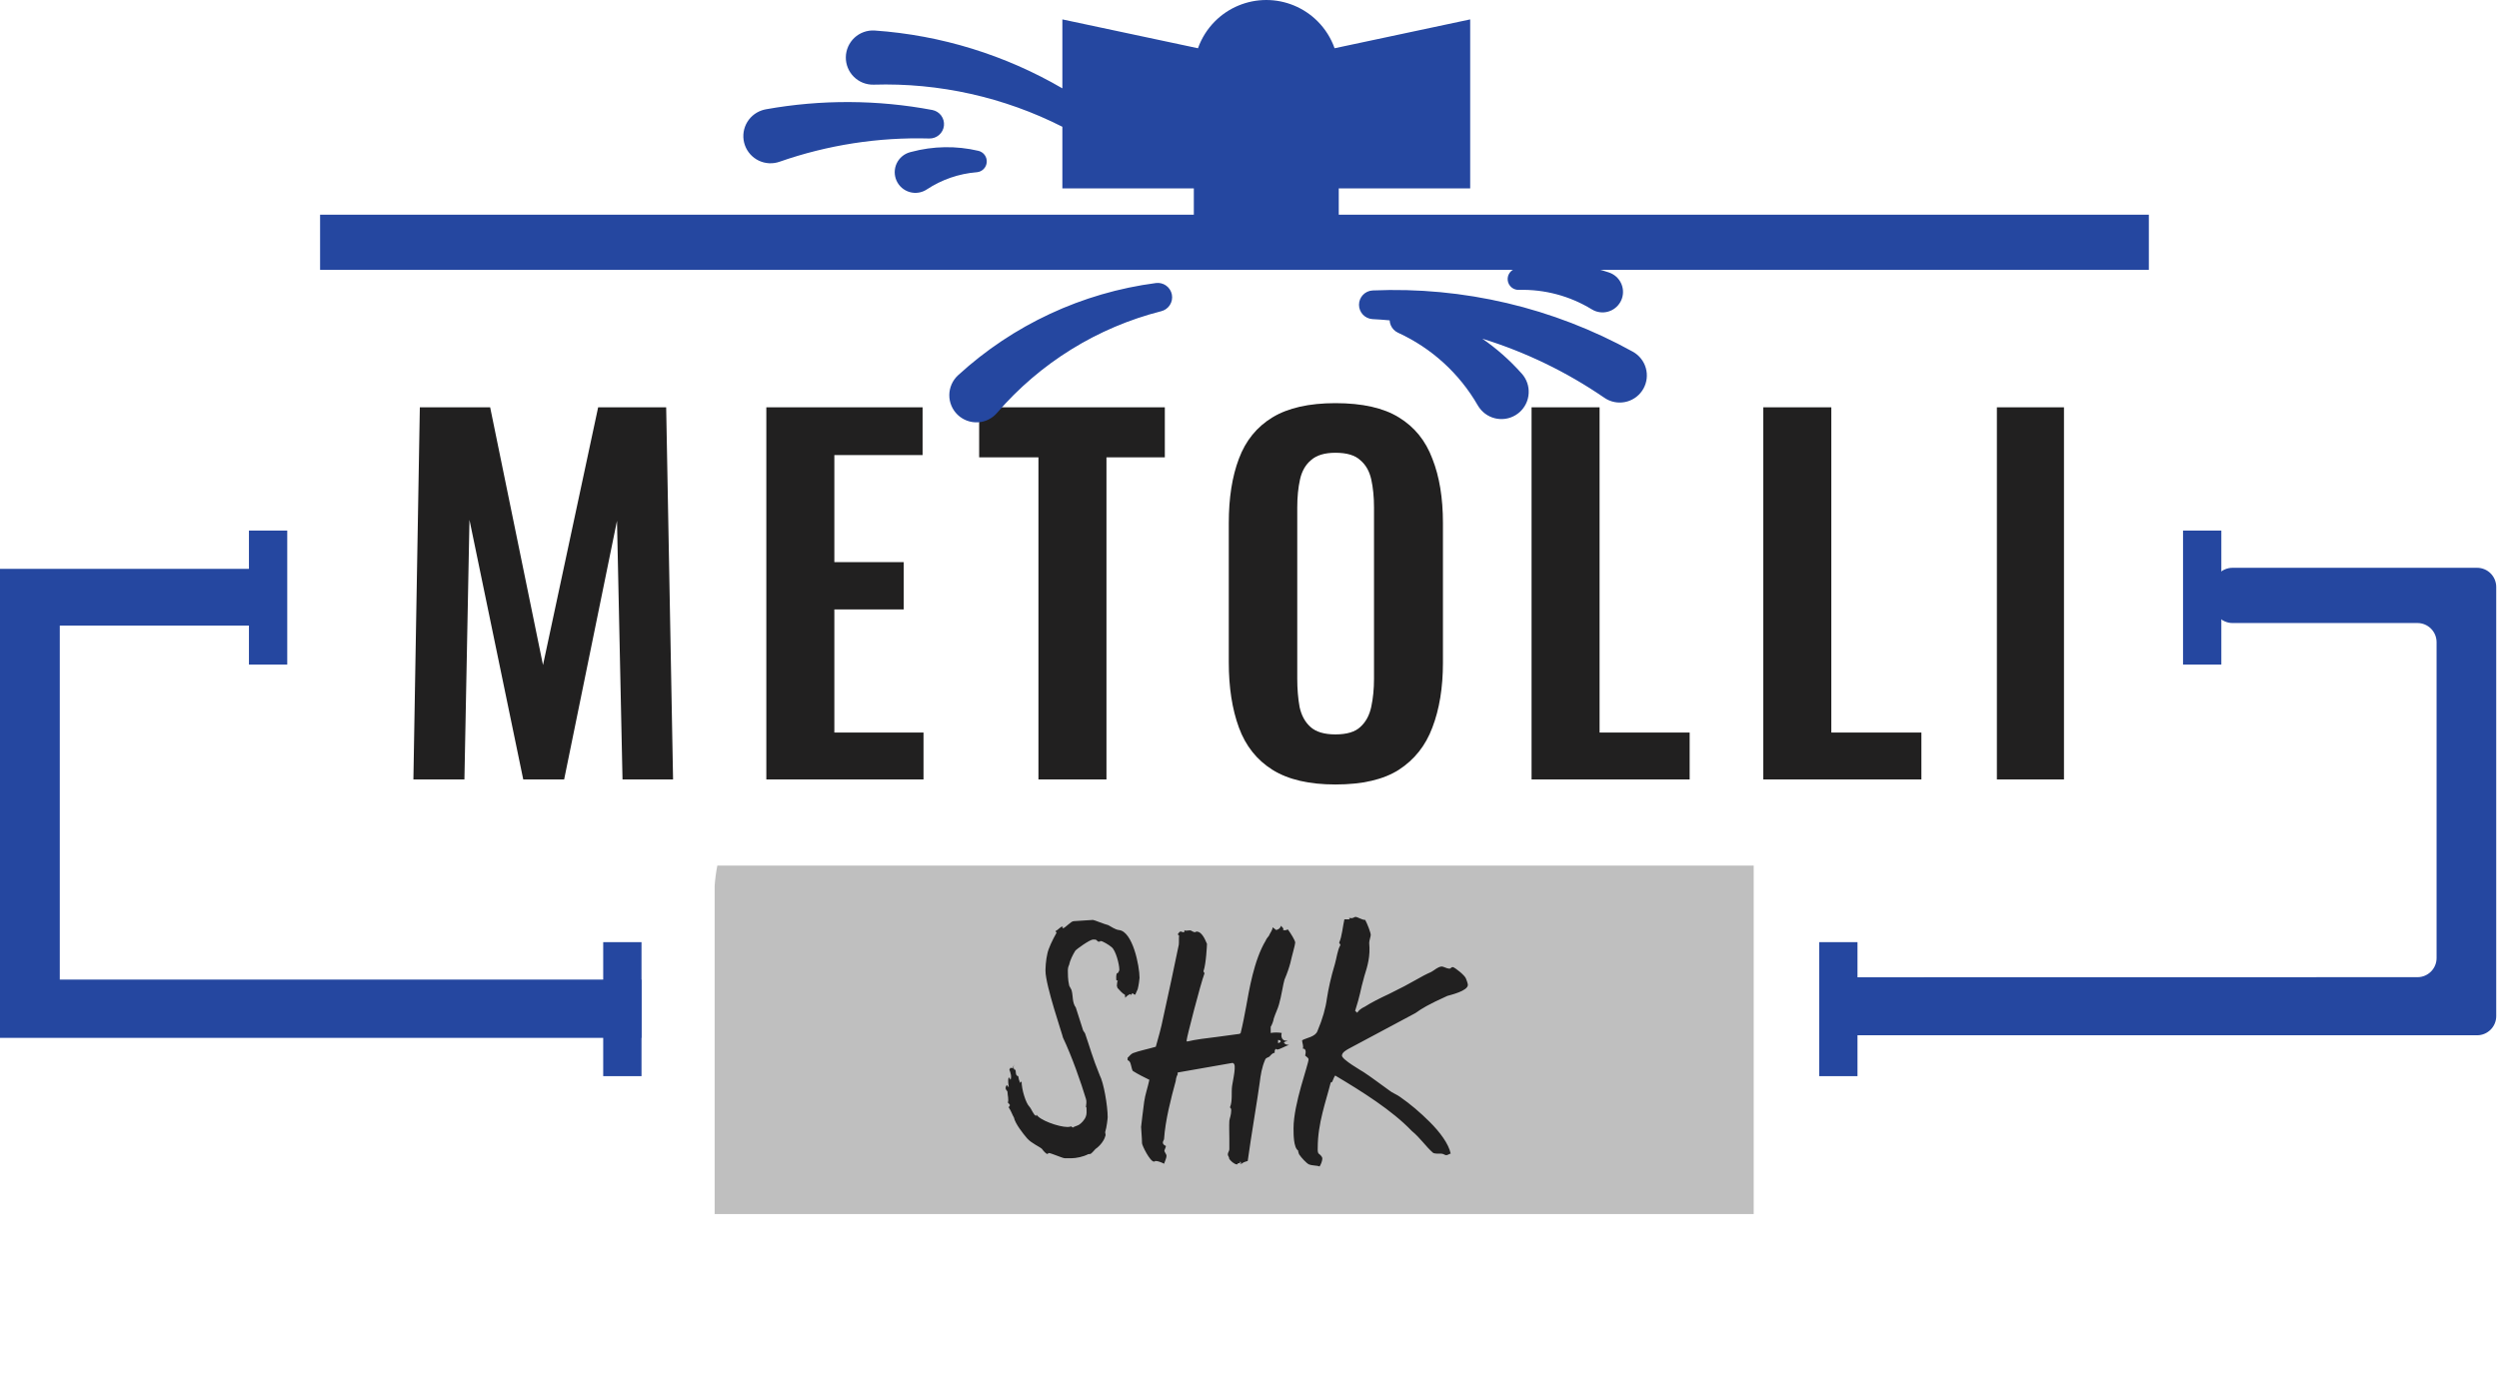
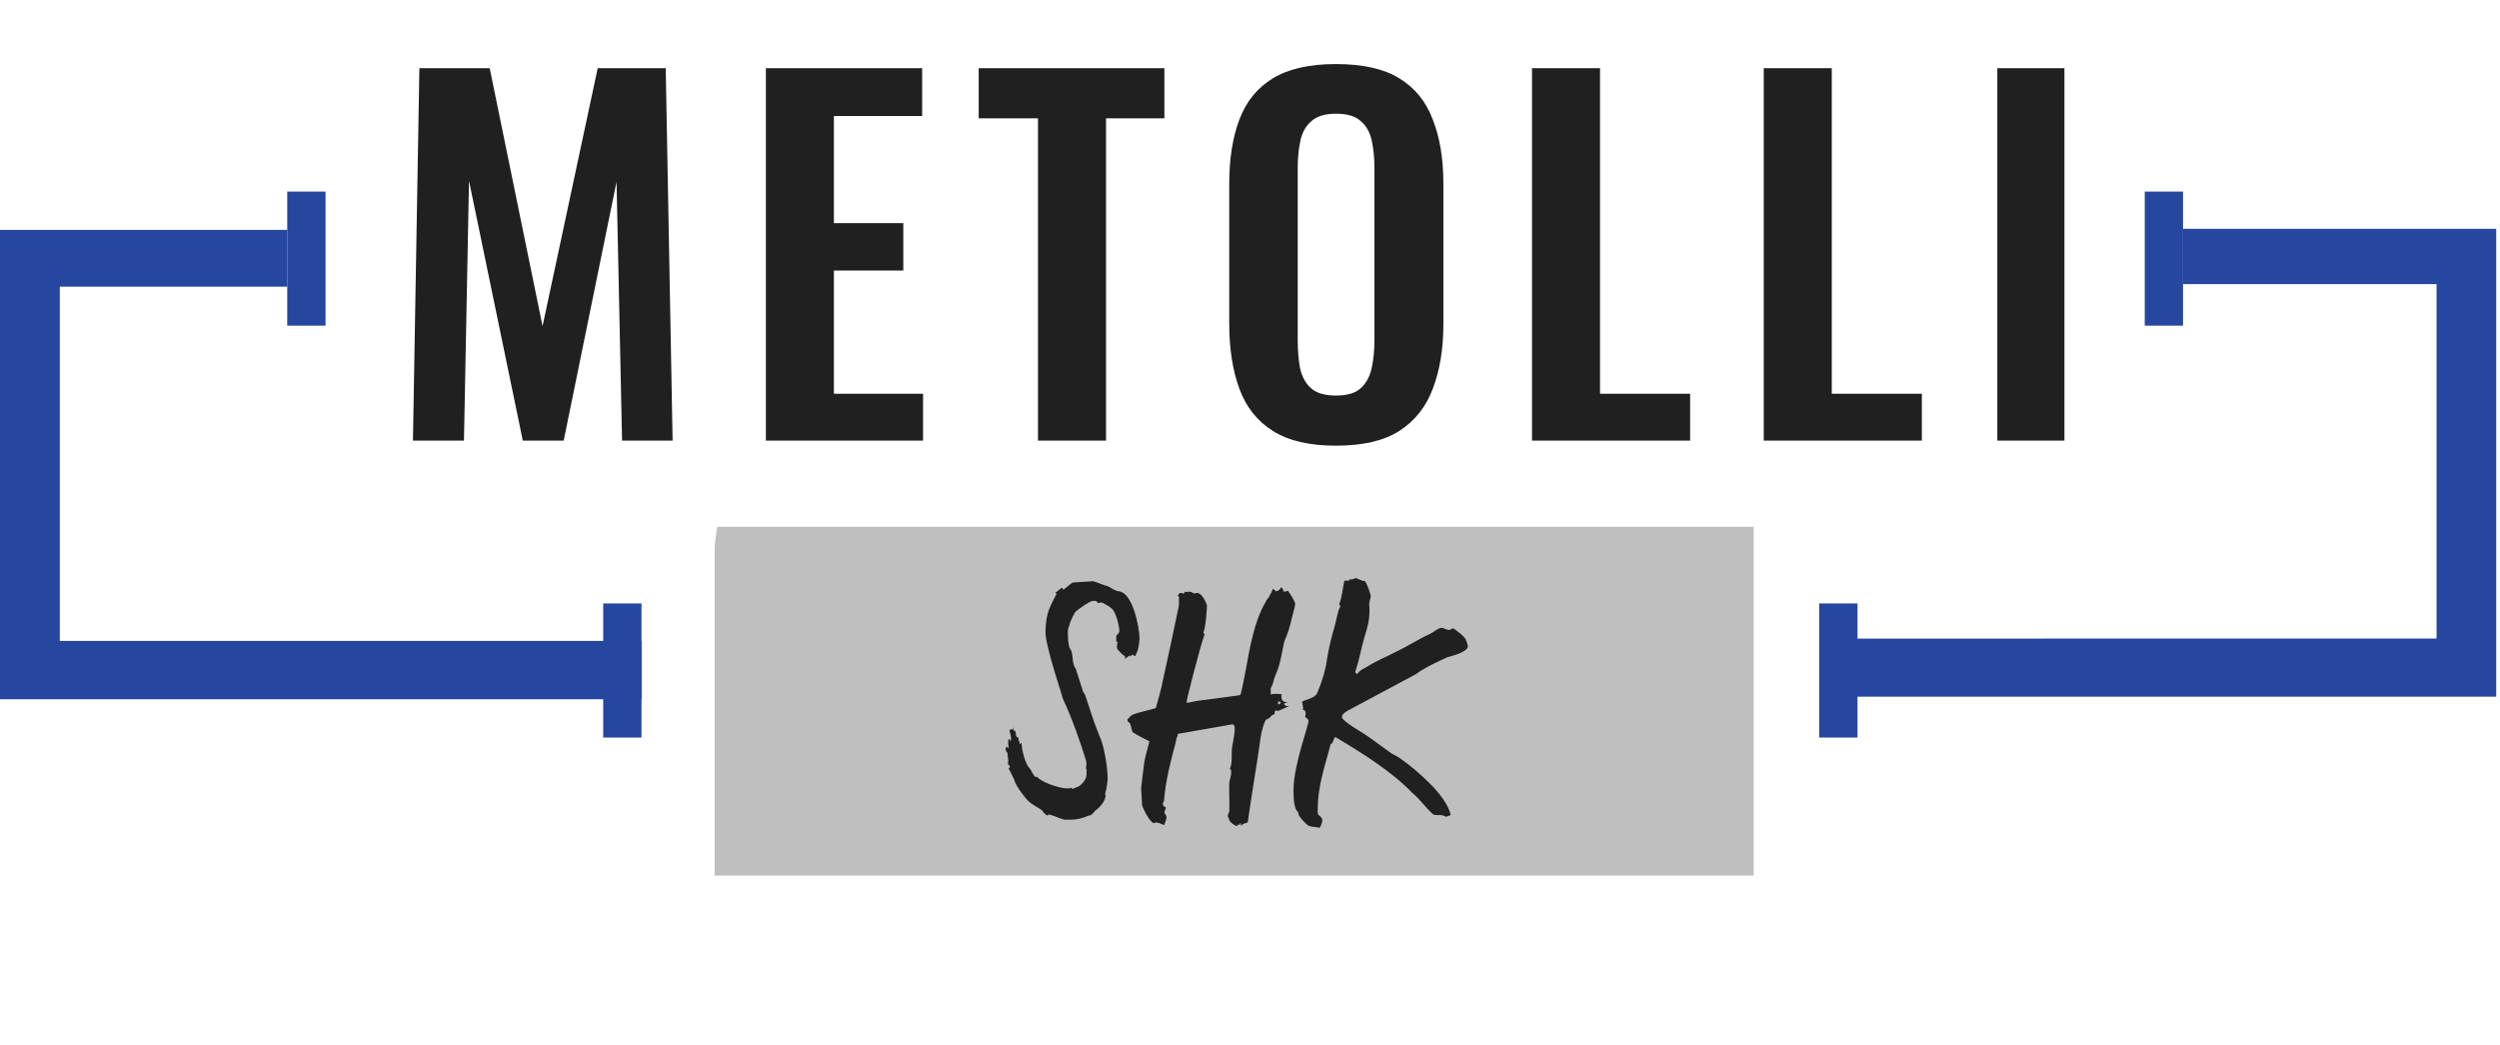
- <svg xmlns="http://www.w3.org/2000/svg" width="261" height="145" viewBox="0 0 261 145" fill="none">
-   <path d="M74.64 126.841C74.64 115.181 74.64 103.841 74.64 92.541C74.689 91.832 74.783 91.127 74.92 90.431H183.16V126.841H74.64Z" fill="#BFBFBF" />
-   <path d="M224.43 22.431V28.191H33.43V22.431H224.43Z" fill="#2547A0" />
-   <path d="M6.244 102.343V65.359H26.221V59.431H0V108.431H67V102.343H6.244Z" fill="#2547A0" />
-   <path d="M192.43 102.101C191.325 102.101 190.43 102.996 190.43 104.101V106.161C190.43 107.265 191.326 108.161 192.43 108.161H258.71C259.815 108.161 260.71 107.265 260.71 106.161V61.321C260.71 60.216 259.815 59.321 258.71 59.321H233.17C232.066 59.321 231.17 60.216 231.17 61.321V63.091C231.17 64.195 232.066 65.091 233.17 65.091H252.48C253.585 65.091 254.48 65.986 254.48 67.091V100.091C254.48 101.196 253.585 102.091 252.481 102.091L192.43 102.101Z" fill="#2547A0" />
-   <path d="M43.176 81.431L43.848 42.551H51.192L56.712 69.479L62.472 42.551H69.576L70.296 81.431H65.016L64.44 54.407L58.92 81.431H54.648L49.032 54.311L48.504 81.431H43.176ZM80.037 81.431V42.551H96.357V47.543H87.141V58.727H94.389V63.671H87.141V76.535H96.453V81.431H80.037ZM108.457 81.431V47.783H102.265V42.551H121.657V47.783H115.561V81.431H108.457ZM139.472 81.959C136.72 81.959 134.528 81.447 132.896 80.423C131.264 79.399 130.096 77.927 129.392 76.007C128.688 74.087 128.336 71.815 128.336 69.191V54.647C128.336 52.023 128.688 49.783 129.392 47.927C130.096 46.039 131.264 44.599 132.896 43.607C134.528 42.615 136.72 42.119 139.472 42.119C142.288 42.119 144.496 42.615 146.096 43.607C147.728 44.599 148.896 46.039 149.6 47.927C150.336 49.783 150.704 52.023 150.704 54.647V69.239C150.704 71.831 150.336 74.087 149.6 76.007C148.896 77.895 147.728 79.367 146.096 80.423C144.496 81.447 142.288 81.959 139.472 81.959ZM139.472 76.727C140.656 76.727 141.52 76.471 142.064 75.959C142.64 75.447 143.024 74.743 143.216 73.847C143.408 72.951 143.504 71.975 143.504 70.919V53.015C143.504 51.927 143.408 50.951 143.216 50.087C143.024 49.223 142.64 48.551 142.064 48.071C141.52 47.559 140.656 47.303 139.472 47.303C138.352 47.303 137.504 47.559 136.928 48.071C136.352 48.551 135.968 49.223 135.776 50.087C135.584 50.951 135.488 51.927 135.488 53.015V70.919C135.488 71.975 135.568 72.951 135.728 73.847C135.92 74.743 136.304 75.447 136.88 75.959C137.456 76.471 138.32 76.727 139.472 76.727ZM159.959 81.431V42.551H167.063V76.535H176.471V81.431H159.959ZM184.162 81.431V42.551H191.266V76.535H200.674V81.431H184.162ZM208.558 81.431V42.551H215.566V81.431H208.558Z" fill="#212020" />
-   <path d="M119.016 102.159C119.016 102.287 118.92 102.991 118.824 103.343C118.792 103.439 118.664 103.663 118.568 103.919C118.472 103.919 118.376 103.855 118.28 103.759L118.024 104.047H118.056C118.056 104.015 118.056 103.983 118.088 103.951V103.919C118.088 103.887 118.088 103.887 118.056 103.855C117.8 103.951 117.672 104.079 117.512 104.239C117.512 104.111 117.512 104.015 117.48 103.919C117.256 103.823 116.936 103.471 116.712 103.215L116.648 102.991C116.68 102.863 116.648 102.607 116.744 102.447H116.68C116.616 102.447 116.584 102.415 116.584 102.351C116.584 102.191 116.552 101.903 116.648 101.679C116.68 101.647 116.744 101.711 116.776 101.615L116.872 101.455C116.84 101.359 116.904 101.519 116.904 101.295C116.904 100.719 116.52 99.279 116.104 98.959C115.816 98.703 115.144 98.319 114.984 98.319C114.76 98.319 115.016 98.383 114.792 98.383C114.568 98.383 114.6 98.223 114.472 98.191C114.44 98.159 114.344 98.159 114.152 98.159C113.832 98.159 112.392 99.183 112.296 99.343C112.04 99.759 111.752 100.335 111.656 100.815C111.56 101.007 111.528 101.199 111.528 101.423C111.528 101.647 111.528 102.415 111.656 102.895C111.656 103.055 111.912 103.311 111.944 103.567C112.072 104.047 111.976 104.751 112.36 105.263L113.096 107.567C113.096 107.663 113.224 107.791 113.32 107.951C113.832 109.423 114.088 110.447 114.856 112.335C115.272 113.103 115.688 115.535 115.688 116.719C115.688 116.847 115.592 117.743 115.432 118.255C115.4 118.383 115.528 118.543 115.432 118.703C115.336 119.119 114.92 119.695 114.408 120.047C114.312 120.143 114.12 120.399 113.896 120.559C113.864 120.559 113.736 120.559 113.64 120.591C113.16 120.847 112.392 121.007 111.912 121.007H111.208C110.984 121.007 109.768 120.463 109.544 120.463C109.32 120.463 109.608 120.559 109.384 120.559C109.256 120.559 108.936 120.207 108.84 120.047C108.584 119.791 107.752 119.471 107.272 118.927C106.856 118.447 106.024 117.391 105.896 116.751C105.736 116.495 105.608 116.079 105.352 115.695C105.352 115.599 105.544 115.503 105.448 115.407C105.416 115.343 105.352 115.279 105.256 115.183C105.384 114.927 105.224 114.383 105.224 114.095C105.224 113.935 105.032 113.903 105.032 113.679C105.032 113.455 105.128 113.487 105.128 113.359C105.224 113.359 105.192 113.487 105.352 113.583C105.352 113.295 105.224 112.975 105.352 112.559C105.384 112.559 105.448 112.655 105.544 112.815C105.672 112.463 105.544 112.079 105.416 111.727C105.544 111.727 105.384 111.567 105.608 111.567C105.832 111.567 105.672 111.631 105.8 111.631C105.8 111.407 105.928 111.247 105.928 110.991C105.928 111.215 105.8 111.407 105.896 111.663C105.928 111.791 105.992 111.727 106.024 111.759C106.152 111.855 105.992 112.399 106.344 112.431C106.376 112.655 106.44 112.879 106.536 113.135L106.696 112.975C106.696 113.839 107.144 115.247 107.496 115.599C107.72 115.823 107.976 116.559 108.2 116.559C108.36 116.559 108.232 116.495 108.232 116.399C108.488 117.007 110.568 117.743 111.496 117.743C111.656 117.743 111.784 117.711 111.88 117.679L112.04 117.807C112.136 117.711 112.52 117.615 112.68 117.519C112.936 117.359 113.288 117.007 113.416 116.623C113.512 116.367 113.48 116.079 113.48 115.823C113.48 115.599 113.416 115.695 113.416 115.663C113.448 115.407 113.512 115.055 113.416 114.799C112.904 113.103 111.944 110.351 111.016 108.399C111.016 108.239 109.192 102.959 109.192 101.423C109.192 101.391 109.192 101.135 109.224 100.719C109.256 100.303 109.32 99.951 109.384 99.663C109.48 99.119 109.928 98.191 110.344 97.455C110.344 97.359 110.248 97.391 110.248 97.263C110.504 97.167 110.76 96.815 110.92 96.815C111.144 96.815 110.856 96.975 111.016 96.975C111.24 96.975 111.848 96.239 112.136 96.239C112.808 96.207 113.928 96.111 114.152 96.111C114.28 96.111 115.336 96.559 115.752 96.655C116.008 96.783 116.488 97.135 116.872 97.167C118.312 97.327 119.016 100.943 119.016 102.159ZM135.274 98.479C135.274 98.703 134.922 99.887 134.762 100.623C134.634 101.103 134.442 101.679 134.154 102.351C134.026 102.735 133.834 104.079 133.578 104.943C133.482 105.327 133.194 105.903 133.034 106.415C133.002 106.639 132.874 107.023 132.714 107.279V107.919C133.098 107.855 133.482 107.855 133.866 107.919C133.738 108.335 133.93 108.815 134.474 108.719C134.346 108.815 134.186 108.815 134.09 108.911C134.154 109.071 134.346 109.167 134.634 109.167C134.218 109.295 133.642 109.647 133.418 109.647C133.258 109.647 133.322 109.583 133.226 109.583L133.13 109.775C133.162 109.871 133.066 109.999 133.162 109.999C132.906 109.967 132.682 110.287 132.586 110.383C132.49 110.479 132.234 110.479 132.138 110.703C131.786 111.503 131.658 112.335 131.562 113.135C131.37 114.607 130.698 118.511 130.314 121.295C129.962 121.391 129.738 121.487 129.61 121.647C129.61 121.551 129.642 121.455 129.546 121.359C129.482 121.391 129.482 121.487 129.514 121.647C129.514 121.551 129.61 121.519 129.386 121.519C129.162 121.519 129.386 121.647 129.162 121.647C128.938 121.647 128.458 121.263 128.362 121.007C128.394 120.847 128.234 120.815 128.234 120.591C128.234 120.431 128.394 120.239 128.394 120.079V118.959C128.394 118.415 128.362 117.647 128.394 117.103C128.426 116.847 128.586 116.463 128.586 116.079C128.586 115.951 128.618 115.823 128.458 115.695C128.746 115.023 128.586 114.127 128.682 113.455C128.778 112.943 128.938 112.015 128.938 111.855C128.938 111.727 129.066 111.023 128.682 111.055L123.018 112.047C122.986 112.079 122.986 112.111 122.986 112.175C122.986 112.207 122.986 112.207 123.018 112.207C122.922 112.367 122.826 112.591 122.794 112.943C122.314 114.703 121.706 117.039 121.578 118.991C121.578 119.087 121.45 119.215 121.45 119.375C121.45 119.503 121.546 119.631 121.77 119.727C121.77 119.855 121.61 120.143 121.61 120.239C121.642 120.399 121.834 120.591 121.834 120.751C121.834 120.975 121.674 121.295 121.578 121.583C121.354 121.455 120.938 121.295 120.714 121.295C120.49 121.295 120.746 121.359 120.522 121.359C120.106 121.359 119.274 119.663 119.274 119.439C119.274 118.895 119.178 117.967 119.178 117.743C119.178 117.615 119.402 115.887 119.498 115.119C119.594 114.383 119.882 113.583 120.042 112.815C119.53 112.559 118.922 112.271 118.314 111.887C118.25 111.791 118.186 111.567 118.122 111.279C118.058 110.959 117.93 110.799 117.77 110.767V110.511C117.898 110.415 118.058 110.159 118.314 110.031C118.986 109.775 119.85 109.615 120.714 109.359C121.002 108.335 121.258 107.471 121.514 106.191C122.026 103.919 122.634 101.007 123.114 98.703C123.146 98.447 123.114 98.031 123.146 97.743C123.114 97.743 123.114 97.743 123.114 97.711C123.018 97.679 123.05 97.679 123.018 97.583C123.146 97.487 123.114 97.327 123.338 97.327C123.562 97.327 123.338 97.391 123.562 97.391C123.786 97.391 123.69 97.295 123.69 97.167C123.786 97.295 124.042 97.199 124.298 97.199C124.426 97.199 124.618 97.391 124.778 97.391C125.002 97.391 124.81 97.327 124.97 97.327C125.642 97.327 125.994 98.543 126.058 98.607C126.058 98.767 125.962 100.719 125.706 101.423C125.674 101.455 125.706 101.551 125.802 101.679C125.354 102.895 123.946 108.399 123.946 108.623C123.946 108.847 123.882 108.687 123.978 108.815C124.906 108.591 126.058 108.463 127.082 108.335L129.45 108.015L129.514 107.983C129.514 107.983 129.546 107.951 129.578 107.919C129.802 107.023 129.994 105.999 130.154 105.135C130.442 103.567 130.954 100.303 132.202 98.255C132.234 98.127 132.394 97.935 132.522 97.775C132.618 97.519 132.938 97.135 132.906 96.879C133.002 96.975 133.162 97.039 133.29 97.167C133.578 97.071 133.674 97.007 133.802 96.719C133.93 96.943 134.122 96.975 133.994 97.135C134.122 97.231 134.282 97.199 134.506 97.103C134.794 97.487 135.274 98.255 135.274 98.479ZM133.77 108.783C133.706 108.687 133.61 108.655 133.482 108.655V108.975C133.578 108.975 133.77 108.879 133.77 108.783ZM153.307 102.895C153.307 103.535 151.483 103.951 151.163 104.047C149.115 104.975 148.507 105.359 147.835 105.839L140.891 109.551C140.667 109.679 140.155 109.935 140.155 110.287C140.155 110.703 142.235 111.887 142.427 112.015C143.163 112.495 144.091 113.199 145.115 113.935C145.371 114.159 145.947 114.383 146.235 114.607C147.291 115.343 148.315 116.207 149.339 117.231C150.363 118.255 151.291 119.471 151.515 120.527C151.355 120.527 151.259 120.687 151.035 120.687C150.907 120.687 150.747 120.527 150.523 120.527C150.299 120.527 149.819 120.559 149.659 120.431C148.891 119.759 148.347 118.895 147.451 118.159C145.403 116.015 142.299 114.063 139.451 112.367C139.355 112.463 139.227 112.815 139.131 113.039C139.067 113.039 139.003 113.071 138.971 113.135C138.491 115.055 137.627 117.359 137.627 119.887C137.627 120.047 137.595 120.271 137.691 120.495C137.819 120.591 138.107 120.815 138.107 121.039C138.107 121.263 137.979 121.615 137.819 121.871C137.563 121.743 137.115 121.807 136.699 121.647C136.443 121.519 135.931 120.975 135.675 120.591C135.675 120.559 135.579 120.367 135.579 120.207C135.099 119.887 135.099 118.511 135.099 117.871C135.099 115.311 136.667 111.215 136.667 110.671C136.667 110.543 136.443 110.383 136.315 110.287C136.315 110.191 136.539 109.551 136.059 109.551C136.187 109.327 135.995 108.975 135.995 108.687C136.411 108.431 137.371 108.335 137.595 107.727C138.139 106.447 138.459 105.295 138.587 104.303C138.747 103.279 139.003 102.095 139.419 100.719C139.579 100.175 139.707 99.215 139.963 98.799C140.059 98.671 139.867 98.575 139.867 98.479C140.155 97.871 140.251 96.719 140.411 96.047H140.859C140.987 96.047 140.987 95.983 140.891 95.887C141.307 96.015 141.435 95.791 141.563 95.791C141.787 95.791 142.235 96.111 142.587 96.111C142.843 96.591 143.163 97.455 143.163 97.679C143.163 97.839 143.003 98.255 143.003 98.511C143.131 99.919 142.843 100.879 142.491 101.999C142.267 102.767 142.139 103.375 142.043 103.791C141.947 104.207 141.787 104.815 141.531 105.615L141.755 105.807C141.883 105.583 142.139 105.359 142.555 105.167C143.195 104.751 144.155 104.271 145.051 103.855C146.299 103.247 147.195 102.767 147.803 102.415C148.411 102.063 148.955 101.775 149.467 101.551C149.691 101.455 150.203 100.975 150.587 100.975C150.747 100.975 151.131 101.199 151.355 101.199C151.579 101.199 151.515 101.039 151.739 101.039C151.899 101.039 153.019 101.903 153.115 102.255C153.147 102.351 153.307 102.735 153.307 102.895Z" fill="#212020" />
-   <rect x="228" y="55.431" width="4" height="14" fill="#2547A0" />
-   <rect x="26" y="55.431" width="4" height="14" fill="#2547A0" />
-   <rect x="63" y="98.431" width="4" height="14" fill="#2547A0" />
-   <rect x="190" y="98.431" width="4" height="14" fill="#2547A0" />
-   <path fill-rule="evenodd" clip-rule="evenodd" d="M120.73 29.57C121.109 29.522 121.493 29.619 121.802 29.844C122.111 30.068 122.322 30.403 122.394 30.778C122.465 31.154 122.391 31.542 122.186 31.864C121.98 32.186 121.66 32.419 121.289 32.513L121.28 32.514C114.612 34.21 108.627 37.917 104.138 43.131C103.887 43.425 103.579 43.664 103.233 43.835C102.886 44.005 102.509 44.103 102.123 44.122C101.738 44.141 101.352 44.081 100.99 43.946C100.629 43.811 100.297 43.604 100.019 43.337C99.74 43.07 99.519 42.748 99.369 42.392C99.219 42.036 99.143 41.653 99.147 41.267C99.15 40.881 99.233 40.5 99.389 40.147C99.545 39.793 99.771 39.475 100.054 39.213L100.087 39.184C105.818 33.937 113.025 30.58 120.73 29.57ZM143.363 30.344C152.834 29.933 162.234 32.146 170.527 36.739L170.541 36.748C171.198 37.112 171.684 37.722 171.891 38.444C172.098 39.166 172.01 39.941 171.646 40.598C171.282 41.255 170.671 41.74 169.949 41.947C169.227 42.154 168.452 42.066 167.795 41.702C167.713 41.657 167.632 41.606 167.557 41.554C163.627 38.855 159.329 36.782 154.817 35.385C156.3 36.409 157.665 37.611 158.878 38.971L158.937 39.034C159.186 39.313 159.378 39.638 159.502 39.991C159.626 40.344 159.678 40.718 159.657 41.092C159.637 41.465 159.543 41.832 159.381 42.169C159.219 42.506 158.992 42.808 158.713 43.058C158.434 43.307 158.109 43.498 157.756 43.622C157.403 43.746 157.029 43.799 156.655 43.778C156.282 43.758 155.915 43.663 155.578 43.501C155.241 43.339 154.939 43.112 154.69 42.833C154.555 42.68 154.435 42.514 154.333 42.337C152.418 39.014 149.516 36.369 146.03 34.769L146.009 34.759C145.672 34.603 145.404 34.328 145.257 33.986C145.186 33.821 145.145 33.645 145.136 33.468C144.545 33.414 143.953 33.371 143.36 33.34H143.355C142.971 33.319 142.609 33.152 142.345 32.872C142.081 32.593 141.935 32.222 141.936 31.838C141.937 31.453 142.086 31.084 142.352 30.806C142.618 30.528 142.98 30.363 143.364 30.345L143.363 30.344ZM158.31 28.062C161.507 27.257 164.868 27.392 167.99 28.45L168.055 28.472C168.321 28.561 168.567 28.703 168.779 28.888C168.99 29.073 169.164 29.297 169.288 29.549C169.413 29.8 169.487 30.074 169.506 30.355C169.525 30.635 169.488 30.916 169.399 31.182C169.309 31.448 169.167 31.694 168.983 31.905C168.798 32.117 168.573 32.29 168.321 32.415C168.07 32.54 167.796 32.614 167.516 32.633C167.236 32.652 166.954 32.615 166.688 32.525C166.532 32.472 166.383 32.401 166.243 32.315C163.957 30.918 161.316 30.213 158.638 30.285H158.618C158.341 30.292 158.071 30.197 157.86 30.018C157.648 29.838 157.51 29.586 157.472 29.311C157.434 29.037 157.498 28.758 157.653 28.527C157.807 28.297 158.041 28.131 158.31 28.062ZM132.254 0C134.261 9.02116e-05 136.186 0.798 137.606 2.217C138.41 3.021 139.014 3.989 139.387 5.041L153.549 2.027V19.685H139.822V22.536H124.685V19.685H110.955V13.245C104.876 10.159 98.099 8.635 91.24 8.845C90.859 8.854 90.48 8.786 90.125 8.646C89.771 8.505 89.448 8.293 89.177 8.024C88.906 7.756 88.692 7.435 88.548 7.081C88.404 6.728 88.334 6.349 88.34 5.968C88.346 5.586 88.43 5.21 88.585 4.861C88.741 4.513 88.965 4.199 89.244 3.939C89.524 3.68 89.853 3.479 90.212 3.35C90.571 3.22 90.953 3.166 91.334 3.188L91.358 3.189C98.296 3.674 104.997 5.754 110.955 9.23V2.027L125.119 5.041C125.492 3.989 126.097 3.021 126.902 2.217C128.321 0.798 130.247 6.46412e-05 132.254 0ZM95.165 15.873C97.461 15.254 99.874 15.214 102.189 15.759C102.451 15.822 102.683 15.976 102.842 16.193C103.001 16.411 103.077 16.678 103.057 16.947C103.037 17.216 102.922 17.469 102.733 17.661C102.543 17.853 102.291 17.971 102.023 17.994L101.989 17.996C100.141 18.148 98.359 18.763 96.81 19.783C96.55 19.958 96.254 20.074 95.945 20.123C95.635 20.172 95.318 20.154 95.017 20.068C94.715 19.983 94.436 19.833 94.198 19.629C93.961 19.425 93.77 19.17 93.64 18.885C93.51 18.6 93.444 18.29 93.445 17.977C93.448 17.663 93.518 17.353 93.652 17.069C93.785 16.786 93.979 16.535 94.219 16.334C94.459 16.133 94.741 15.986 95.044 15.904L95.165 15.873ZM80.022 11.414C85.763 10.386 91.645 10.412 97.377 11.492C97.747 11.563 98.077 11.771 98.301 12.074C98.525 12.377 98.627 12.754 98.587 13.129C98.547 13.504 98.367 13.849 98.083 14.098C97.8 14.346 97.433 14.479 97.056 14.47H97.047C91.739 14.321 86.447 15.142 81.433 16.893C81.081 17.019 80.706 17.074 80.332 17.056C79.958 17.037 79.591 16.945 79.253 16.784C78.915 16.623 78.612 16.397 78.362 16.118C78.111 15.839 77.919 15.514 77.795 15.16C77.671 14.807 77.618 14.432 77.639 14.059C77.66 13.685 77.756 13.318 77.919 12.981C78.083 12.645 78.311 12.343 78.592 12.095C78.873 11.847 79.2 11.656 79.554 11.535C79.692 11.487 79.835 11.449 79.979 11.422L80.022 11.414Z" fill="#2547A0" />
+ <svg xmlns="http://www.w3.org/2000/svg" width="261" height="109" viewBox="0 0 261 109" fill="none">
+   <path d="M74.64 91.41C74.64 79.75 74.64 68.41 74.64 57.11C74.689 56.401 74.783 55.697 74.92 55H183.16V91.41H74.64Z" fill="#BFBFBF" />
+   <path d="M6.244 66.912V29.928H30V26.964V24H0V73H67V66.912H6.244Z" fill="#2547A0" />
+   <path d="M190.43 66.67V72.73H260.71V23.89H228V29.66H254.48V66.66L190.43 66.67Z" fill="#2547A0" />
+   <path d="M43.129 46L43.801 7.12H51.145L56.665 34.048L62.425 7.12H69.529L70.249 46H64.969L64.393 18.976L58.873 46H54.601L48.985 18.88L48.457 46H43.129ZM79.99 46V7.12H96.311V12.112H87.094V23.296H94.343V28.24H87.094V41.104H96.406V46H79.99ZM108.41 46V12.352H102.218V7.12H121.61V12.352H115.514V46H108.41ZM139.519 46.528C136.767 46.528 134.575 46.016 132.943 44.992C131.311 43.968 130.143 42.496 129.439 40.576C128.735 38.656 128.383 36.384 128.383 33.76V19.216C128.383 16.592 128.735 14.352 129.439 12.496C130.143 10.608 131.311 9.168 132.943 8.176C134.575 7.184 136.767 6.688 139.519 6.688C142.335 6.688 144.543 7.184 146.143 8.176C147.775 9.168 148.943 10.608 149.647 12.496C150.383 14.352 150.751 16.592 150.751 19.216V33.808C150.751 36.4 150.383 38.656 149.647 40.576C148.943 42.464 147.775 43.936 146.143 44.992C144.543 46.016 142.335 46.528 139.519 46.528ZM139.519 41.296C140.703 41.296 141.567 41.04 142.111 40.528C142.687 40.016 143.071 39.312 143.263 38.416C143.455 37.52 143.551 36.544 143.551 35.488V17.584C143.551 16.496 143.455 15.52 143.263 14.656C143.071 13.792 142.687 13.12 142.111 12.64C141.567 12.128 140.703 11.872 139.519 11.872C138.399 11.872 137.551 12.128 136.975 12.64C136.399 13.12 136.015 13.792 135.823 14.656C135.631 15.52 135.535 16.496 135.535 17.584V35.488C135.535 36.544 135.615 37.52 135.775 38.416C135.967 39.312 136.351 40.016 136.927 40.528C137.503 41.04 138.367 41.296 139.519 41.296ZM160.006 46V7.12H167.11V41.104H176.518V46H160.006ZM184.209 46V7.12H191.313V41.104H200.721V46H184.209ZM208.604 46V7.12H215.612V46H208.604Z" fill="#212020" />
+   <path d="M119.016 66.728C119.016 66.856 118.92 67.56 118.824 67.912C118.792 68.008 118.664 68.232 118.568 68.488C118.472 68.488 118.376 68.424 118.28 68.328L118.024 68.616H118.056C118.056 68.584 118.056 68.552 118.088 68.52V68.488C118.088 68.456 118.088 68.456 118.056 68.424C117.8 68.52 117.672 68.648 117.512 68.808C117.512 68.68 117.512 68.584 117.48 68.488C117.256 68.392 116.936 68.04 116.712 67.784L116.648 67.56C116.68 67.432 116.648 67.176 116.744 67.016H116.68C116.616 67.016 116.584 66.984 116.584 66.92C116.584 66.76 116.552 66.472 116.648 66.248C116.68 66.216 116.744 66.28 116.776 66.184L116.872 66.024C116.84 65.928 116.904 66.088 116.904 65.864C116.904 65.288 116.52 63.848 116.104 63.528C115.816 63.272 115.144 62.888 114.984 62.888C114.76 62.888 115.016 62.952 114.792 62.952C114.568 62.952 114.6 62.792 114.472 62.76C114.44 62.728 114.344 62.728 114.152 62.728C113.832 62.728 112.392 63.752 112.296 63.912C112.04 64.328 111.752 64.904 111.656 65.384C111.56 65.576 111.528 65.768 111.528 65.992C111.528 66.216 111.528 66.984 111.656 67.464C111.656 67.624 111.912 67.88 111.944 68.136C112.072 68.616 111.976 69.32 112.36 69.832L113.096 72.136C113.096 72.232 113.224 72.36 113.32 72.52C113.832 73.992 114.088 75.016 114.856 76.904C115.272 77.672 115.688 80.104 115.688 81.288C115.688 81.416 115.592 82.312 115.432 82.824C115.4 82.952 115.528 83.112 115.432 83.272C115.336 83.688 114.92 84.264 114.408 84.616C114.312 84.712 114.12 84.968 113.896 85.128C113.864 85.128 113.736 85.128 113.64 85.16C113.16 85.416 112.392 85.576 111.912 85.576H111.208C110.984 85.576 109.768 85.032 109.544 85.032C109.32 85.032 109.608 85.128 109.384 85.128C109.256 85.128 108.936 84.776 108.84 84.616C108.584 84.36 107.752 84.04 107.272 83.496C106.856 83.016 106.024 81.96 105.896 81.32C105.736 81.064 105.608 80.648 105.352 80.264C105.352 80.168 105.544 80.072 105.448 79.976C105.416 79.912 105.352 79.848 105.256 79.752C105.384 79.496 105.224 78.952 105.224 78.664C105.224 78.504 105.032 78.472 105.032 78.248C105.032 78.024 105.128 78.056 105.128 77.928C105.224 77.928 105.192 78.056 105.352 78.152C105.352 77.864 105.224 77.544 105.352 77.128C105.384 77.128 105.448 77.224 105.544 77.384C105.672 77.032 105.544 76.648 105.416 76.296C105.544 76.296 105.384 76.136 105.608 76.136C105.832 76.136 105.672 76.2 105.8 76.2C105.8 75.976 105.928 75.816 105.928 75.56C105.928 75.784 105.8 75.976 105.896 76.232C105.928 76.36 105.992 76.296 106.024 76.328C106.152 76.424 105.992 76.968 106.344 77C106.376 77.224 106.44 77.448 106.536 77.704L106.696 77.544C106.696 78.408 107.144 79.816 107.496 80.168C107.72 80.392 107.976 81.128 108.2 81.128C108.36 81.128 108.232 81.064 108.232 80.968C108.488 81.576 110.568 82.312 111.496 82.312C111.656 82.312 111.784 82.28 111.88 82.248L112.04 82.376C112.136 82.28 112.52 82.184 112.68 82.088C112.936 81.928 113.288 81.576 113.416 81.192C113.512 80.936 113.48 80.648 113.48 80.392C113.48 80.168 113.416 80.264 113.416 80.232C113.448 79.976 113.512 79.624 113.416 79.368C112.904 77.672 111.944 74.92 111.016 72.968C111.016 72.808 109.192 67.528 109.192 65.992C109.192 65.96 109.192 65.704 109.224 65.288C109.256 64.872 109.32 64.52 109.384 64.232C109.48 63.688 109.928 62.76 110.344 62.024C110.344 61.928 110.248 61.96 110.248 61.832C110.504 61.736 110.76 61.384 110.92 61.384C111.144 61.384 110.856 61.544 111.016 61.544C111.24 61.544 111.848 60.808 112.136 60.808C112.808 60.776 113.928 60.68 114.152 60.68C114.28 60.68 115.336 61.128 115.752 61.224C116.008 61.352 116.488 61.704 116.872 61.736C118.312 61.896 119.016 65.512 119.016 66.728ZM135.274 63.048C135.274 63.272 134.922 64.456 134.762 65.192C134.634 65.672 134.442 66.248 134.154 66.92C134.026 67.304 133.834 68.648 133.578 69.512C133.482 69.896 133.194 70.472 133.034 70.984C133.002 71.208 132.874 71.592 132.714 71.848V72.488C133.098 72.424 133.482 72.424 133.866 72.488C133.738 72.904 133.93 73.384 134.474 73.288C134.346 73.384 134.186 73.384 134.09 73.48C134.154 73.64 134.346 73.736 134.634 73.736C134.218 73.864 133.642 74.216 133.418 74.216C133.258 74.216 133.322 74.152 133.226 74.152L133.13 74.344C133.162 74.44 133.066 74.568 133.162 74.568C132.906 74.536 132.682 74.856 132.586 74.952C132.49 75.048 132.234 75.048 132.138 75.272C131.786 76.072 131.658 76.904 131.562 77.704C131.37 79.176 130.698 83.08 130.314 85.864C129.962 85.96 129.738 86.056 129.61 86.216C129.61 86.12 129.642 86.024 129.546 85.928C129.482 85.96 129.482 86.056 129.514 86.216C129.514 86.12 129.61 86.088 129.386 86.088C129.162 86.088 129.386 86.216 129.162 86.216C128.938 86.216 128.458 85.832 128.362 85.576C128.394 85.416 128.234 85.384 128.234 85.16C128.234 85 128.394 84.808 128.394 84.648V83.528C128.394 82.984 128.362 82.216 128.394 81.672C128.426 81.416 128.586 81.032 128.586 80.648C128.586 80.52 128.618 80.392 128.458 80.264C128.746 79.592 128.586 78.696 128.682 78.024C128.778 77.512 128.938 76.584 128.938 76.424C128.938 76.296 129.066 75.592 128.682 75.624L123.018 76.616C122.986 76.648 122.986 76.68 122.986 76.744C122.986 76.776 122.986 76.776 123.018 76.776C122.922 76.936 122.826 77.16 122.794 77.512C122.314 79.272 121.706 81.608 121.578 83.56C121.578 83.656 121.45 83.784 121.45 83.944C121.45 84.072 121.546 84.2 121.77 84.296C121.77 84.424 121.61 84.712 121.61 84.808C121.642 84.968 121.834 85.16 121.834 85.32C121.834 85.544 121.674 85.864 121.578 86.152C121.354 86.024 120.938 85.864 120.714 85.864C120.49 85.864 120.746 85.928 120.522 85.928C120.106 85.928 119.274 84.232 119.274 84.008C119.274 83.464 119.178 82.536 119.178 82.312C119.178 82.184 119.402 80.456 119.498 79.688C119.594 78.952 119.882 78.152 120.042 77.384C119.53 77.128 118.922 76.84 118.314 76.456C118.25 76.36 118.186 76.136 118.122 75.848C118.058 75.528 117.93 75.368 117.77 75.336V75.08C117.898 74.984 118.058 74.728 118.314 74.6C118.986 74.344 119.85 74.184 120.714 73.928C121.002 72.904 121.258 72.04 121.514 70.76C122.026 68.488 122.634 65.576 123.114 63.272C123.146 63.016 123.114 62.6 123.146 62.312C123.114 62.312 123.114 62.312 123.114 62.28C123.018 62.248 123.05 62.248 123.018 62.152C123.146 62.056 123.114 61.896 123.338 61.896C123.562 61.896 123.338 61.96 123.562 61.96C123.786 61.96 123.69 61.864 123.69 61.736C123.786 61.864 124.042 61.768 124.298 61.768C124.426 61.768 124.618 61.96 124.778 61.96C125.002 61.96 124.81 61.896 124.97 61.896C125.642 61.896 125.994 63.112 126.058 63.176C126.058 63.336 125.962 65.288 125.706 65.992C125.674 66.024 125.706 66.12 125.802 66.248C125.354 67.464 123.946 72.968 123.946 73.192C123.946 73.416 123.882 73.256 123.978 73.384C124.906 73.16 126.058 73.032 127.082 72.904L129.45 72.584L129.514 72.552C129.514 72.552 129.546 72.52 129.578 72.488C129.802 71.592 129.994 70.568 130.154 69.704C130.442 68.136 130.954 64.872 132.202 62.824C132.234 62.696 132.394 62.504 132.522 62.344C132.618 62.088 132.938 61.704 132.906 61.448C133.002 61.544 133.162 61.608 133.29 61.736C133.578 61.64 133.674 61.576 133.802 61.288C133.93 61.512 134.122 61.544 133.994 61.704C134.122 61.8 134.282 61.768 134.506 61.672C134.794 62.056 135.274 62.824 135.274 63.048ZM133.77 73.352C133.706 73.256 133.61 73.224 133.482 73.224V73.544C133.578 73.544 133.77 73.448 133.77 73.352ZM153.307 67.464C153.307 68.104 151.483 68.52 151.163 68.616C149.115 69.544 148.507 69.928 147.835 70.408L140.891 74.12C140.667 74.248 140.155 74.504 140.155 74.856C140.155 75.272 142.235 76.456 142.427 76.584C143.163 77.064 144.091 77.768 145.115 78.504C145.371 78.728 145.947 78.952 146.235 79.176C147.291 79.912 148.315 80.776 149.339 81.8C150.363 82.824 151.291 84.04 151.515 85.096C151.355 85.096 151.259 85.256 151.035 85.256C150.907 85.256 150.747 85.096 150.523 85.096C150.299 85.096 149.819 85.128 149.659 85C148.891 84.328 148.347 83.464 147.451 82.728C145.403 80.584 142.299 78.632 139.451 76.936C139.355 77.032 139.227 77.384 139.131 77.608C139.067 77.608 139.003 77.64 138.971 77.704C138.491 79.624 137.627 81.928 137.627 84.456C137.627 84.616 137.595 84.84 137.691 85.064C137.819 85.16 138.107 85.384 138.107 85.608C138.107 85.832 137.979 86.184 137.819 86.44C137.563 86.312 137.115 86.376 136.699 86.216C136.443 86.088 135.931 85.544 135.675 85.16C135.675 85.128 135.579 84.936 135.579 84.776C135.099 84.456 135.099 83.08 135.099 82.44C135.099 79.88 136.667 75.784 136.667 75.24C136.667 75.112 136.443 74.952 136.315 74.856C136.315 74.76 136.539 74.12 136.059 74.12C136.187 73.896 135.995 73.544 135.995 73.256C136.411 73 137.371 72.904 137.595 72.296C138.139 71.016 138.459 69.864 138.587 68.872C138.747 67.848 139.003 66.664 139.419 65.288C139.579 64.744 139.707 63.784 139.963 63.368C140.059 63.24 139.867 63.144 139.867 63.048C140.155 62.44 140.251 61.288 140.411 60.616H140.859C140.987 60.616 140.987 60.552 140.891 60.456C141.307 60.584 141.435 60.36 141.563 60.36C141.787 60.36 142.235 60.68 142.587 60.68C142.843 61.16 143.163 62.024 143.163 62.248C143.163 62.408 143.003 62.824 143.003 63.08C143.131 64.488 142.843 65.448 142.491 66.568C142.267 67.336 142.139 67.944 142.043 68.36C141.947 68.776 141.787 69.384 141.531 70.184L141.755 70.376C141.883 70.152 142.139 69.928 142.555 69.736C143.195 69.32 144.155 68.84 145.051 68.424C146.299 67.816 147.195 67.336 147.803 66.984C148.411 66.632 148.955 66.344 149.467 66.12C149.691 66.024 150.203 65.544 150.587 65.544C150.747 65.544 151.131 65.768 151.355 65.768C151.579 65.768 151.515 65.608 151.739 65.608C151.899 65.608 153.019 66.472 153.115 66.824C153.147 66.92 153.307 67.304 153.307 67.464Z" fill="#212020" />
+   <rect x="224" y="20" width="4" height="14" fill="#2547A0" />
+   <rect x="30" y="20" width="4" height="14" fill="#2547A0" />
+   <rect x="63" y="63" width="4" height="14" fill="#2547A0" />
+   <rect x="190" y="63" width="4" height="14" fill="#2547A0" />
</svg>
